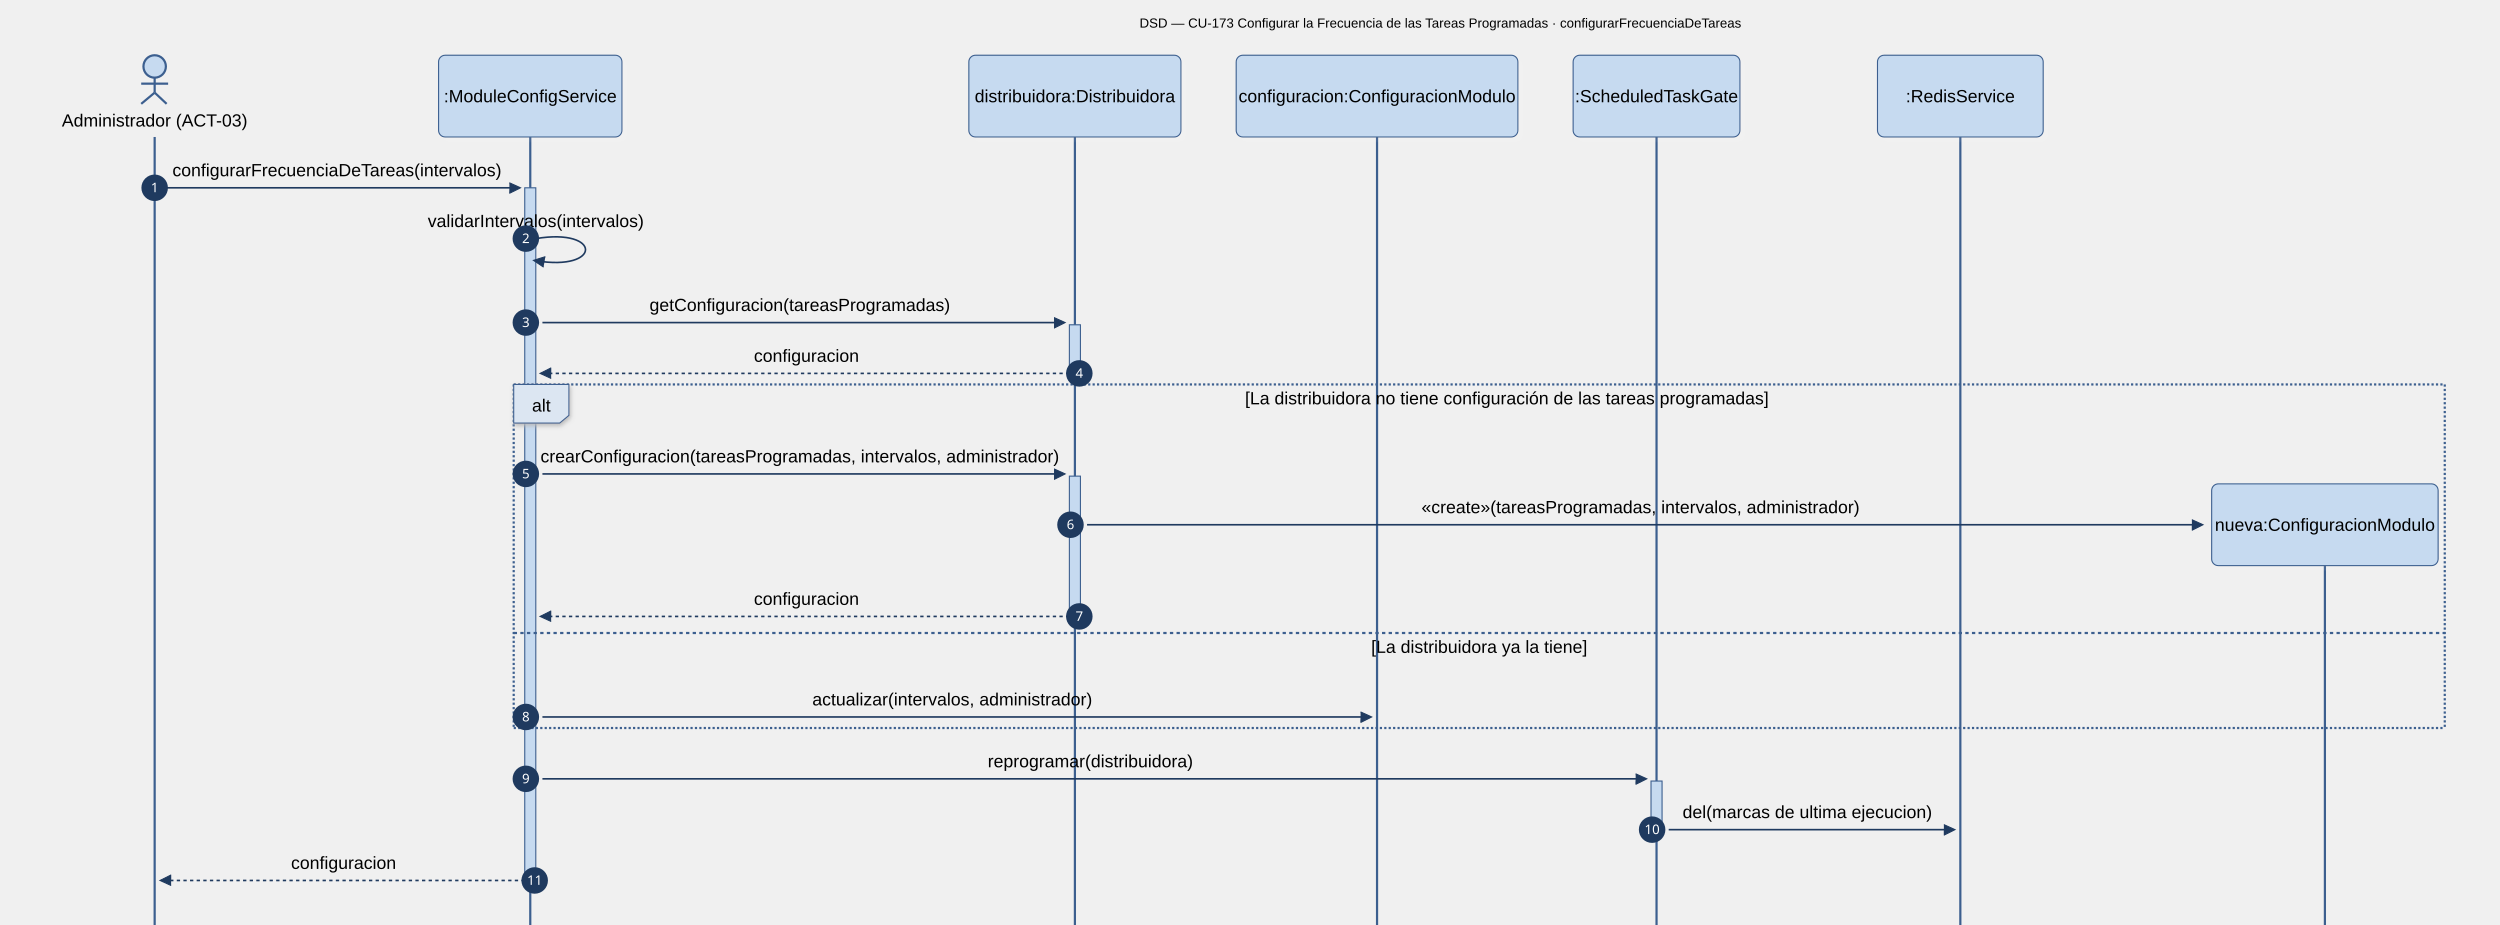
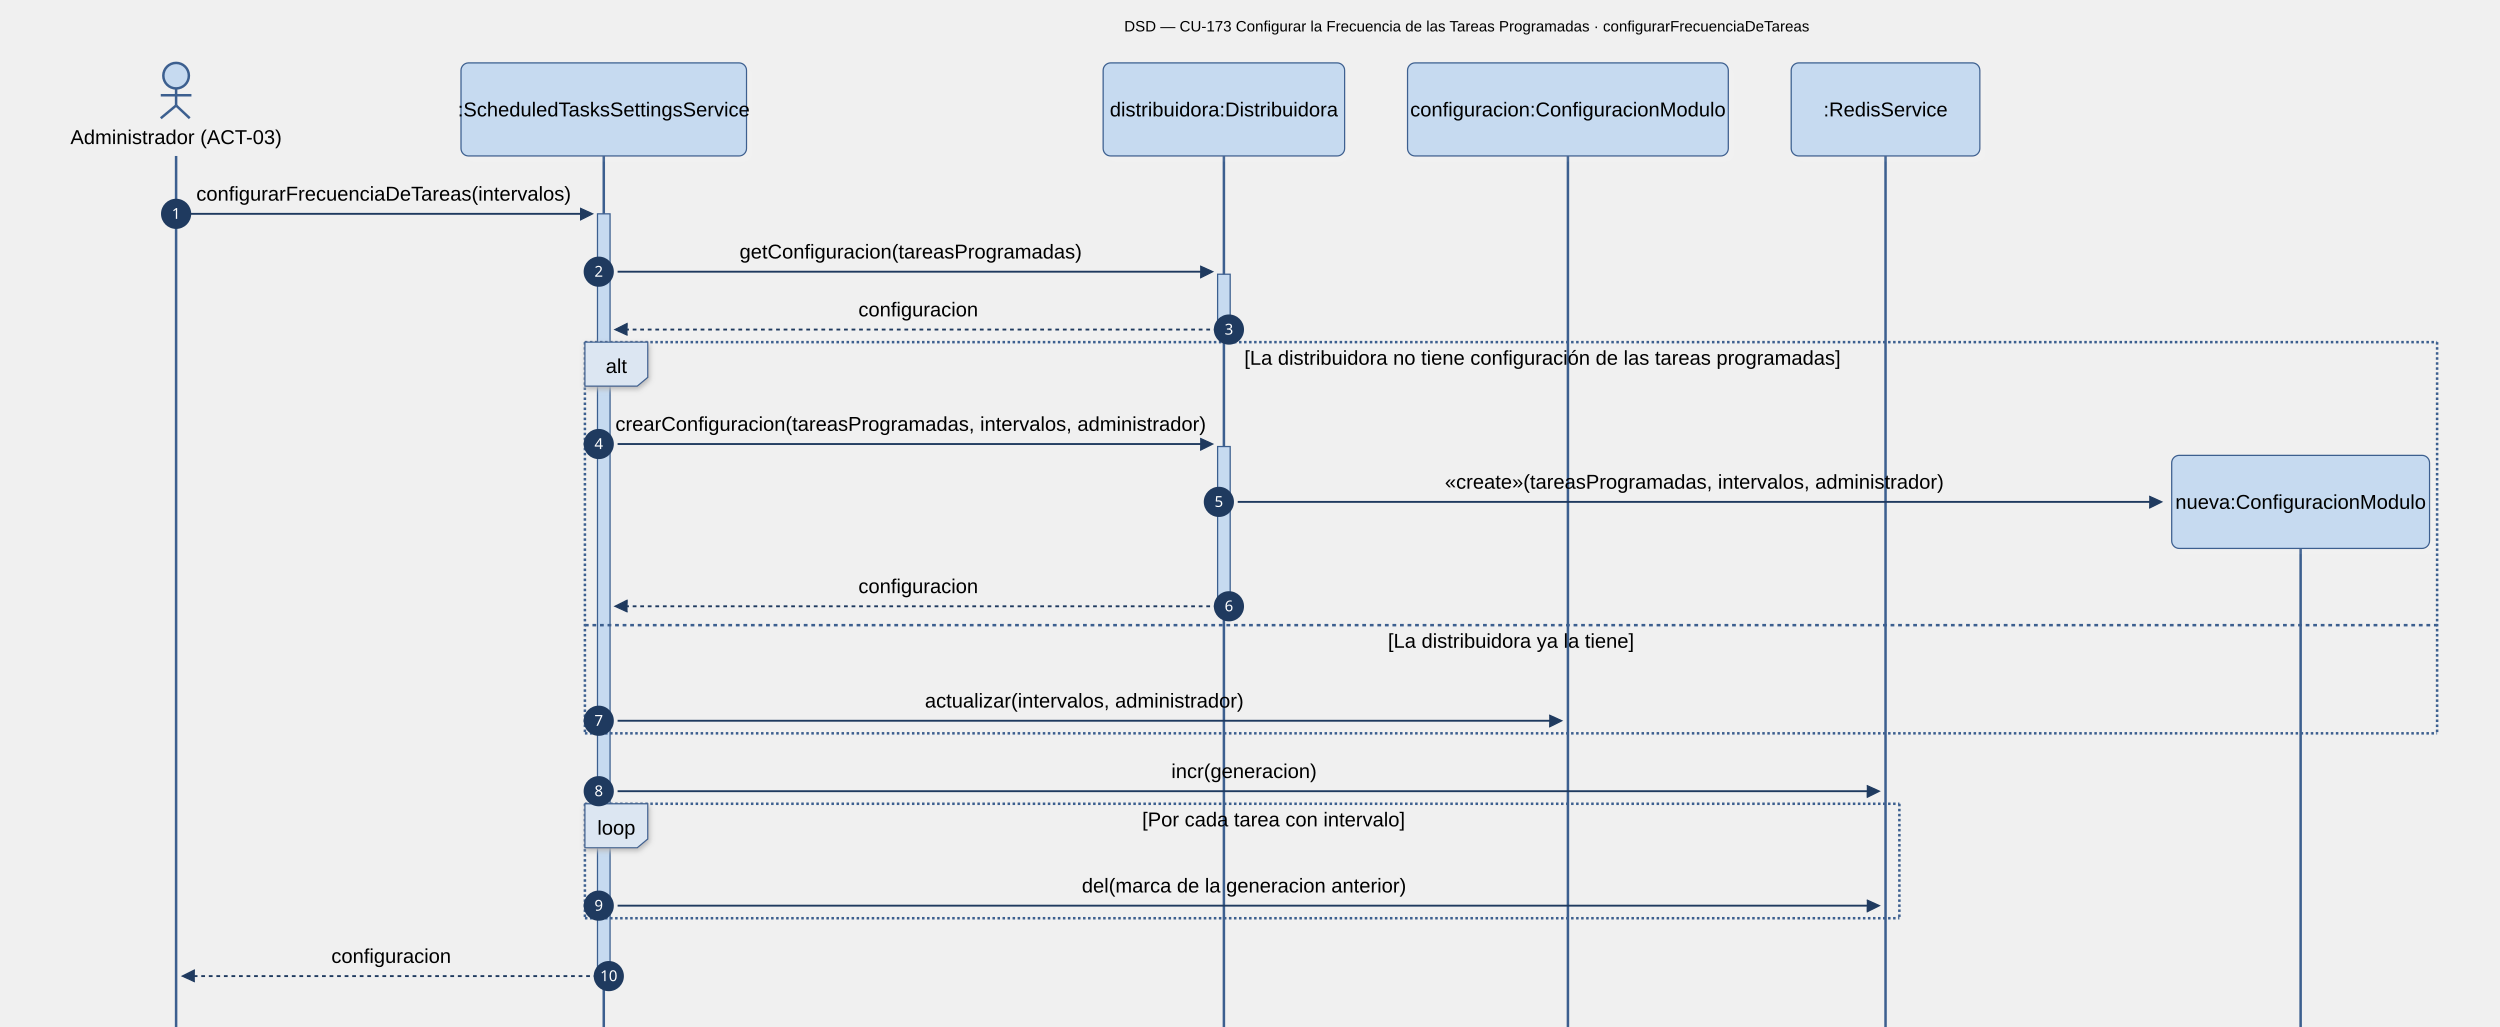
- <svg xmlns="http://www.w3.org/2000/svg" id="my-svg" width="100%" style="max-width: 2263px; background-color: white;" viewBox="-50 -50 2263 837" role="graphics-document document" aria-roledescription="sequence">
+ <svg xmlns="http://www.w3.org/2000/svg" id="my-svg" width="100%" style="max-width: 1987.5px; background-color: white;" viewBox="-50 -50 1987.5 816" role="graphics-document document" aria-roledescription="sequence">
  <g>
-     <line id="actor6" x1="2054.5" y1="462" x2="2054.5" y2="2000" class="actor-line 200" stroke-width="0.5px" stroke="#999" name="NCF" data-et="life-line" data-id="NCF" />
-     <g id="root-6" data-look="neo" data-et="participant" data-type="participant" data-id="NCF">
-       <rect x="1952" y="388" fill="#eaeaea" stroke="#666" width="205" height="74" name="NCF" rx="6" ry="6" class="actor actor-top" data-look="neo" filter="url(#my-svg-drop-shadow)" />
-       <text x="2054.5" y="425" dominant-baseline="central" alignment-baseline="central" class="actor actor-box" style="text-anchor: middle; font-size: 16px; font-weight: 400;">
-         <tspan x="2054.5" dy="0">nueva:ConfiguracionModulo</tspan>
+     <line id="actor5" x1="1779" y1="386" x2="1779" y2="2000" class="actor-line 200" stroke-width="0.5px" stroke="#999" name="NCF" data-et="life-line" data-id="NCF" />
+     <g id="root-5" data-look="neo" data-et="participant" data-type="participant" data-id="NCF">
+       <rect x="1676.5" y="312" fill="#eaeaea" stroke="#666" width="205" height="74" name="NCF" rx="6" ry="6" class="actor actor-top" data-look="neo" filter="url(#my-svg-drop-shadow)" />
+       <text x="1779" y="349" dominant-baseline="central" alignment-baseline="central" class="actor actor-box" style="text-anchor: middle; font-size: 16px; font-weight: 400;">
+         <tspan x="1779" dy="0">nueva:ConfiguracionModulo</tspan>
      </text>
    </g>
  </g>
  <g>
-     <line id="actor5" x1="1724.5" y1="74" x2="1724.5" y2="2000" class="actor-line 200" stroke-width="0.5px" stroke="#999" name="RDS" data-et="life-line" data-id="RDS" />
-     <g id="root-5" data-look="neo" data-et="participant" data-type="participant" data-id="RDS">
-       <rect x="1649.5" y="0" fill="#eaeaea" stroke="#666" width="150" height="74" name="RDS" rx="6" ry="6" class="actor actor-top" data-look="neo" filter="url(#my-svg-drop-shadow)" />
-       <text x="1724.5" y="37" dominant-baseline="central" alignment-baseline="central" class="actor actor-box" style="text-anchor: middle; font-size: 16px; font-weight: 400;">
-         <tspan x="1724.5" dy="0">:RedisService</tspan>
-       </text>
-     </g>
-   </g>
-   <g>
-     <line id="actor4" x1="1449.5" y1="74" x2="1449.5" y2="2000" class="actor-line 200" stroke-width="0.5px" stroke="#999" name="GAT" data-et="life-line" data-id="GAT" />
-     <g id="root-4" data-look="neo" data-et="participant" data-type="participant" data-id="GAT">
-       <rect x="1374" y="0" fill="#eaeaea" stroke="#666" width="151" height="74" name="GAT" rx="6" ry="6" class="actor actor-top" data-look="neo" filter="url(#my-svg-drop-shadow)" />
-       <text x="1449.5" y="37" dominant-baseline="central" alignment-baseline="central" class="actor actor-box" style="text-anchor: middle; font-size: 16px; font-weight: 400;">
-         <tspan x="1449.5" dy="0">:ScheduledTaskGate</tspan>
+     <line id="actor4" x1="1449" y1="74" x2="1449" y2="2000" class="actor-line 200" stroke-width="0.5px" stroke="#999" name="RDS" data-et="life-line" data-id="RDS" />
+     <g id="root-4" data-look="neo" data-et="participant" data-type="participant" data-id="RDS">
+       <rect x="1374" y="0" fill="#eaeaea" stroke="#666" width="150" height="74" name="RDS" rx="6" ry="6" class="actor actor-top" data-look="neo" filter="url(#my-svg-drop-shadow)" />
+       <text x="1449" y="37" dominant-baseline="central" alignment-baseline="central" class="actor actor-box" style="text-anchor: middle; font-size: 16px; font-weight: 400;">
+         <tspan x="1449" dy="0">:RedisService</tspan>
      </text>
    </g>
  </g>
  <g>
    <line id="actor3" x1="1196.5" y1="74" x2="1196.5" y2="2000" class="actor-line 200" stroke-width="0.5px" stroke="#999" name="CFG" data-et="life-line" data-id="CFG" />
    <g id="root-3" data-look="neo" data-et="participant" data-type="participant" data-id="CFG">
      <rect x="1069" y="0" fill="#eaeaea" stroke="#666" width="255" height="74" name="CFG" rx="6" ry="6" class="actor actor-top" data-look="neo" filter="url(#my-svg-drop-shadow)" />
      <text x="1196.5" y="37" dominant-baseline="central" alignment-baseline="central" class="actor actor-box" style="text-anchor: middle; font-size: 16px; font-weight: 400;">
        <tspan x="1196.5" dy="0">configuracion:ConfiguracionModulo</tspan>
      </text>
    </g>
  </g>
  <g>
    <line id="actor2" x1="923" y1="74" x2="923" y2="2000" class="actor-line 200" stroke-width="0.5px" stroke="#999" name="DIS" data-et="life-line" data-id="DIS" />
    <g id="root-2" data-look="neo" data-et="participant" data-type="participant" data-id="DIS">
      <rect x="827" y="0" fill="#eaeaea" stroke="#666" width="192" height="74" name="DIS" rx="6" ry="6" class="actor actor-top" data-look="neo" filter="url(#my-svg-drop-shadow)" />
      <text x="923" y="37" dominant-baseline="central" alignment-baseline="central" class="actor actor-box" style="text-anchor: middle; font-size: 16px; font-weight: 400;">
        <tspan x="923" dy="0">distribuidora:Distribuidora</tspan>
      </text>
    </g>
  </g>
  <g>
    <line id="actor1" x1="430" y1="74" x2="430" y2="2000" class="actor-line 200" stroke-width="0.5px" stroke="#999" name="SRV" data-et="life-line" data-id="SRV" />
    <g id="root-1" data-look="neo" data-et="participant" data-type="participant" data-id="SRV">
-       <rect x="347" y="0" fill="#eaeaea" stroke="#666" width="166" height="74" name="SRV" rx="6" ry="6" class="actor actor-top" data-look="neo" filter="url(#my-svg-drop-shadow)" />
+       <rect x="316.5" y="0" fill="#eaeaea" stroke="#666" width="227" height="74" name="SRV" rx="6" ry="6" class="actor actor-top" data-look="neo" filter="url(#my-svg-drop-shadow)" />
      <text x="430" y="37" dominant-baseline="central" alignment-baseline="central" class="actor actor-box" style="text-anchor: middle; font-size: 16px; font-weight: 400;">
-         <tspan x="430" dy="0">:ModuleConfigService</tspan>
+         <tspan x="430" dy="0">:ScheduledTasksSettingsService</tspan>
      </text>
    </g>
  </g>
  <g>
    <line id="actor0" x1="90" y1="74" x2="90" y2="2000" class="actor-line 200" stroke-width="0.5px" stroke="#999" name="ADM" data-et="life-line" data-id="ADM" />
  </g>
  <style>#my-svg{font-family:Arial,Helvetica,sans-serif;font-size:12px;fill:#000000;}@keyframes edge-animation-frame{from{stroke-dashoffset:0;}}@keyframes dash{to{stroke-dashoffset:0;}}#my-svg .edge-animation-slow{stroke-dasharray:9,5!important;stroke-dashoffset:900;animation:dash 50s linear infinite;stroke-linecap:round;}#my-svg .edge-animation-fast{stroke-dasharray:9,5!important;stroke-dashoffset:900;animation:dash 20s linear infinite;stroke-linecap:round;}#my-svg .error-icon{fill:hsl(31.429, 58.333%, 90.882%);}#my-svg .error-text{fill:rgb(9.688, 22.604, 36.812);stroke:rgb(9.688, 22.604, 36.812);}#my-svg .edge-thickness-normal{stroke-width:1px;}#my-svg .edge-thickness-thick{stroke-width:3.5px;}#my-svg .edge-pattern-solid{stroke-dasharray:0;}#my-svg .edge-thickness-invisible{stroke-width:0;fill:none;}#my-svg .edge-pattern-dashed{stroke-dasharray:3;}#my-svg .edge-pattern-dotted{stroke-dasharray:2;}#my-svg .marker{fill:#1F3A5F;stroke:#1F3A5F;}#my-svg .marker.cross{stroke:#1F3A5F;}#my-svg svg{font-family:Arial,Helvetica,sans-serif;font-size:12px;}#my-svg p{margin:0;}#my-svg .actor{stroke:#3C5F8F;fill:#C6DAF0;stroke-width:1;}#my-svg rect.actor.outer-path[data-look="neo"]{filter:drop-shadow( 1px 2px 2px rgba(185,185,185,1));}#my-svg rect.note[data-look="neo"]{stroke:#3C5F8F;fill:#FFFFFF;filter:drop-shadow( 1px 2px 2px rgba(185,185,185,1));}#my-svg text.actor&gt;tspan{fill:#000000;stroke:none;}#my-svg .actor-line{stroke:#3C5F8F;}#my-svg .innerArc{stroke-width:1.5;stroke-dasharray:none;}#my-svg .messageLine0{stroke-width:1.5;stroke-dasharray:none;stroke:#1F3A5F;}#my-svg .messageLine1{stroke-width:1.5;stroke-dasharray:2,2;stroke:#1F3A5F;}#my-svg [id$="-arrowhead"] path{fill:#1F3A5F;stroke:#1F3A5F;}#my-svg .sequenceNumber{fill:#FFFFFF;}#my-svg [id$="-sequencenumber"]{fill:#1F3A5F;}#my-svg [id$="-crosshead"] path{fill:#1F3A5F;stroke:#1F3A5F;}#my-svg .messageText{fill:#000000;stroke:none;}#my-svg .labelBox{stroke:#3C5F8F;fill:#DCE6F2;filter:drop-shadow( 1px 2px 2px rgba(185,185,185,1));}#my-svg .labelText,#my-svg .labelText&gt;tspan{fill:#000000;stroke:none;}#my-svg .loopText,#my-svg .loopText&gt;tspan{fill:#000000;stroke:none;}#my-svg .sectionTitle,#my-svg .sectionTitle&gt;tspan{fill:#000000;stroke:none;}#my-svg .loopLine{stroke-width:2px;stroke-dasharray:2,2;stroke:#3C5F8F;fill:#3C5F8F;}#my-svg .note{stroke:#3C5F8F;fill:#FFFFFF;}#my-svg .noteText,#my-svg .noteText&gt;tspan{fill:#000000;stroke:none;}#my-svg .activation0{fill:#C6DAF0;stroke:#3C5F8F;}#my-svg .activation1{fill:#C6DAF0;stroke:#3C5F8F;}#my-svg .activation2{fill:#C6DAF0;stroke:#3C5F8F;}#my-svg .actorPopupMenu{position:absolute;}#my-svg .actorPopupMenuPanel{position:absolute;fill:#C6DAF0;box-shadow:0px 8px 16px 0px rgba(0,0,0,0.2);filter:drop-shadow(3px 5px 2px rgb(0 0 0 / 0.4));}#my-svg .actor-man circle,#my-svg line{fill:#C6DAF0;stroke-width:2px;}#my-svg g rect.rect{filter:drop-shadow( 1px 2px 2px rgba(185,185,185,1));stroke:#3C5F8F;}#my-svg .node .neo-node{stroke:#3C5F8F;}#my-svg [data-look="neo"].node rect,#my-svg [data-look="neo"].cluster rect,#my-svg [data-look="neo"].node polygon{stroke:url(#my-svg-gradient);filter:drop-shadow( 1px 2px 2px rgba(185,185,185,1));}#my-svg [data-look="neo"].swimlane.cluster rect{filter:none;}#my-svg [data-look="neo"].node path{stroke:url(#my-svg-gradient);stroke-width:1px;}#my-svg [data-look="neo"].node .outer-path{filter:drop-shadow( 1px 2px 2px rgba(185,185,185,1));}#my-svg [data-look="neo"].node .neo-line path{stroke:#3C5F8F;filter:none;}#my-svg [data-look="neo"].node circle{stroke:url(#my-svg-gradient);filter:drop-shadow( 1px 2px 2px rgba(185,185,185,1));}#my-svg [data-look="neo"].node circle .state-start{fill:#000000;}#my-svg [data-look="neo"].icon-shape .icon{fill:url(#my-svg-gradient);filter:drop-shadow( 1px 2px 2px rgba(185,185,185,1));}#my-svg [data-look="neo"].icon-shape .icon-neo path{stroke:url(#my-svg-gradient);filter:drop-shadow( 1px 2px 2px rgba(185,185,185,1));}#my-svg :root{--mermaid-font-family:"trebuchet ms",verdana,arial,sans-serif;}</style>
  <g />
  <defs>
    <symbol id="my-svg-computer" width="24" height="24">
      <path transform="scale(.5)" d="M2 2v13h20v-13h-20zm18 11h-16v-9h16v9zm-10.228 6l.466-1h3.524l.467 1h-4.457zm14.228 3h-24l2-6h2.104l-1.33 4h18.45l-1.297-4h2.073l2 6zm-5-10h-14v-7h14v7z" />
    </symbol>
  </defs>
  <defs>
    <symbol id="my-svg-database" fill-rule="evenodd" clip-rule="evenodd">
      <path transform="scale(.5)" d="M12.258.001l.256.004.255.005.253.008.251.01.249.012.247.015.246.016.242.019.241.02.239.023.236.024.233.027.231.028.229.031.225.032.223.034.22.036.217.038.214.04.211.041.208.043.205.045.201.046.198.048.194.05.191.051.187.053.183.054.18.056.175.057.172.059.168.06.163.061.16.063.155.064.15.066.074.033.073.033.071.034.07.034.069.035.068.035.067.035.066.035.064.036.064.036.062.036.06.036.06.037.058.037.058.037.055.038.055.038.053.038.052.038.051.039.05.039.048.039.047.039.045.04.044.04.043.04.041.04.04.041.039.041.037.041.036.041.034.041.033.042.032.042.03.042.029.042.027.042.026.043.024.043.023.043.021.043.02.043.018.044.017.043.015.044.013.044.012.044.011.045.009.044.007.045.006.045.004.045.002.045.001.045v17l-.001.045-.002.045-.004.045-.006.045-.007.045-.009.044-.011.045-.012.044-.013.044-.015.044-.017.043-.018.044-.02.043-.021.043-.023.043-.024.043-.026.043-.027.042-.029.042-.03.042-.032.042-.033.042-.034.041-.036.041-.037.041-.039.041-.04.041-.041.04-.043.04-.044.04-.045.04-.047.039-.048.039-.05.039-.051.039-.052.038-.053.038-.055.038-.055.038-.058.037-.058.037-.06.037-.06.036-.062.036-.064.036-.064.036-.066.035-.067.035-.068.035-.069.035-.07.034-.071.034-.073.033-.074.033-.15.066-.155.064-.16.063-.163.061-.168.06-.172.059-.175.057-.18.056-.183.054-.187.053-.191.051-.194.05-.198.048-.201.046-.205.045-.208.043-.211.041-.214.04-.217.038-.22.036-.223.034-.225.032-.229.031-.231.028-.233.027-.236.024-.239.023-.241.02-.242.019-.246.016-.247.015-.249.012-.251.01-.253.008-.255.005-.256.004-.258.001-.258-.001-.256-.004-.255-.005-.253-.008-.251-.01-.249-.012-.247-.015-.245-.016-.243-.019-.241-.02-.238-.023-.236-.024-.234-.027-.231-.028-.228-.031-.226-.032-.223-.034-.22-.036-.217-.038-.214-.04-.211-.041-.208-.043-.204-.045-.201-.046-.198-.048-.195-.05-.19-.051-.187-.053-.184-.054-.179-.056-.176-.057-.172-.059-.167-.06-.164-.061-.159-.063-.155-.064-.151-.066-.074-.033-.072-.033-.072-.034-.07-.034-.069-.035-.068-.035-.067-.035-.066-.035-.064-.036-.063-.036-.062-.036-.061-.036-.06-.037-.058-.037-.057-.037-.056-.038-.055-.038-.053-.038-.052-.038-.051-.039-.049-.039-.049-.039-.046-.039-.046-.04-.044-.04-.043-.04-.041-.04-.04-.041-.039-.041-.037-.041-.036-.041-.034-.041-.033-.042-.032-.042-.03-.042-.029-.042-.027-.042-.026-.043-.024-.043-.023-.043-.021-.043-.02-.043-.018-.044-.017-.043-.015-.044-.013-.044-.012-.044-.011-.045-.009-.044-.007-.045-.006-.045-.004-.045-.002-.045-.001-.045v-17l.001-.045.002-.045.004-.045.006-.045.007-.045.009-.044.011-.045.012-.044.013-.044.015-.044.017-.043.018-.044.02-.043.021-.043.023-.043.024-.043.026-.043.027-.042.029-.042.03-.042.032-.042.033-.042.034-.041.036-.041.037-.041.039-.041.04-.041.041-.04.043-.04.044-.04.046-.04.046-.039.049-.039.049-.039.051-.039.052-.038.053-.038.055-.038.056-.038.057-.037.058-.037.06-.037.061-.036.062-.036.063-.036.064-.036.066-.035.067-.035.068-.035.069-.035.07-.034.072-.034.072-.033.074-.033.151-.066.155-.064.159-.063.164-.061.167-.06.172-.059.176-.057.179-.056.184-.054.187-.053.19-.051.195-.05.198-.048.201-.046.204-.045.208-.043.211-.041.214-.04.217-.038.22-.036.223-.034.226-.032.228-.031.231-.028.234-.027.236-.024.238-.023.241-.02.243-.019.245-.016.247-.015.249-.012.251-.01.253-.008.255-.005.256-.004.258-.001.258.001zm-9.258 20.499v.01l.001.021.003.021.004.022.005.021.006.022.007.022.009.023.01.022.011.023.012.023.013.023.015.023.016.024.017.023.018.024.019.024.021.024.022.025.023.024.024.025.052.049.056.05.061.051.066.051.07.051.075.051.079.052.084.052.088.052.092.052.097.052.102.051.105.052.11.052.114.051.119.051.123.051.127.05.131.05.135.05.139.048.144.049.147.047.152.047.155.047.16.045.163.045.167.043.171.043.176.041.178.041.183.039.187.039.19.037.194.035.197.035.202.033.204.031.209.03.212.029.216.027.219.025.222.024.226.021.23.02.233.018.236.016.24.015.243.012.246.01.249.008.253.005.256.004.259.001.26-.001.257-.004.254-.005.25-.008.247-.011.244-.012.241-.014.237-.016.233-.018.231-.021.226-.021.224-.024.22-.026.216-.027.212-.028.21-.031.205-.031.202-.034.198-.034.194-.036.191-.037.187-.039.183-.04.179-.04.175-.042.172-.043.168-.044.163-.045.16-.046.155-.046.152-.047.148-.048.143-.049.139-.049.136-.05.131-.05.126-.05.123-.051.118-.052.114-.051.11-.052.106-.052.101-.052.096-.052.092-.052.088-.053.083-.051.079-.052.074-.052.07-.051.065-.051.06-.051.056-.05.051-.05.023-.024.023-.025.021-.024.02-.024.019-.024.018-.024.017-.024.015-.023.014-.024.013-.023.012-.023.01-.023.01-.022.008-.022.006-.022.006-.022.004-.022.004-.021.001-.021.001-.021v-4.127l-.077.055-.08.053-.083.054-.085.053-.087.052-.09.052-.093.051-.095.05-.097.05-.1.049-.102.049-.105.048-.106.047-.109.047-.111.046-.114.045-.115.045-.118.044-.12.043-.122.042-.124.042-.126.041-.128.04-.13.04-.132.038-.134.038-.135.037-.138.037-.139.035-.142.035-.143.034-.144.033-.147.032-.148.031-.15.03-.151.03-.153.029-.154.027-.156.027-.158.026-.159.025-.161.024-.162.023-.163.022-.165.021-.166.02-.167.019-.169.018-.169.017-.171.016-.173.015-.173.014-.175.013-.175.012-.177.011-.178.01-.179.008-.179.008-.181.006-.182.005-.182.004-.184.003-.184.002h-.37l-.184-.002-.184-.003-.182-.004-.182-.005-.181-.006-.179-.008-.179-.008-.178-.01-.176-.011-.176-.012-.175-.013-.173-.014-.172-.015-.171-.016-.17-.017-.169-.018-.167-.019-.166-.02-.165-.021-.163-.022-.162-.023-.161-.024-.159-.025-.157-.026-.156-.027-.155-.027-.153-.029-.151-.03-.15-.03-.148-.031-.146-.032-.145-.033-.143-.034-.141-.035-.14-.035-.137-.037-.136-.037-.134-.038-.132-.038-.13-.04-.128-.04-.126-.041-.124-.042-.122-.042-.12-.044-.117-.043-.116-.045-.113-.045-.112-.046-.109-.047-.106-.047-.105-.048-.102-.049-.1-.049-.097-.05-.095-.05-.093-.052-.09-.051-.087-.052-.085-.053-.083-.054-.08-.054-.077-.054v4.127zm0-5.654v.011l.001.021.003.021.004.021.005.022.006.022.007.022.009.022.01.022.011.023.012.023.013.023.015.024.016.023.017.024.018.024.019.024.021.024.022.024.023.025.024.024.052.05.056.05.061.05.066.051.07.051.075.052.079.051.084.052.088.052.092.052.097.052.102.052.105.052.11.051.114.051.119.052.123.05.127.051.131.05.135.049.139.049.144.048.147.048.152.047.155.046.16.045.163.045.167.044.171.042.176.042.178.04.183.04.187.038.19.037.194.036.197.034.202.033.204.032.209.03.212.028.216.027.219.025.222.024.226.022.23.02.233.018.236.016.24.014.243.012.246.01.249.008.253.006.256.003.259.001.26-.001.257-.003.254-.006.25-.008.247-.01.244-.012.241-.015.237-.016.233-.018.231-.02.226-.022.224-.024.22-.025.216-.027.212-.029.21-.03.205-.032.202-.033.198-.035.194-.036.191-.037.187-.039.183-.039.179-.041.175-.042.172-.043.168-.044.163-.045.16-.045.155-.047.152-.047.148-.048.143-.048.139-.05.136-.049.131-.05.126-.051.123-.051.118-.051.114-.052.11-.052.106-.052.101-.052.096-.052.092-.052.088-.052.083-.052.079-.052.074-.051.07-.052.065-.051.06-.05.056-.051.051-.049.023-.025.023-.024.021-.025.02-.024.019-.024.018-.024.017-.024.015-.023.014-.023.013-.024.012-.022.01-.023.01-.023.008-.022.006-.022.006-.022.004-.021.004-.022.001-.021.001-.021v-4.139l-.077.054-.08.054-.083.054-.085.052-.087.053-.09.051-.093.051-.095.051-.097.05-.1.049-.102.049-.105.048-.106.047-.109.047-.111.046-.114.045-.115.044-.118.044-.12.044-.122.042-.124.042-.126.041-.128.04-.13.039-.132.039-.134.038-.135.037-.138.036-.139.036-.142.035-.143.033-.144.033-.147.033-.148.031-.15.03-.151.03-.153.028-.154.028-.156.027-.158.026-.159.025-.161.024-.162.023-.163.022-.165.021-.166.02-.167.019-.169.018-.169.017-.171.016-.173.015-.173.014-.175.013-.175.012-.177.011-.178.009-.179.009-.179.007-.181.007-.182.005-.182.004-.184.003-.184.002h-.37l-.184-.002-.184-.003-.182-.004-.182-.005-.181-.007-.179-.007-.179-.009-.178-.009-.176-.011-.176-.012-.175-.013-.173-.014-.172-.015-.171-.016-.17-.017-.169-.018-.167-.019-.166-.02-.165-.021-.163-.022-.162-.023-.161-.024-.159-.025-.157-.026-.156-.027-.155-.028-.153-.028-.151-.03-.15-.03-.148-.031-.146-.033-.145-.033-.143-.033-.141-.035-.14-.036-.137-.036-.136-.037-.134-.038-.132-.039-.13-.039-.128-.04-.126-.041-.124-.042-.122-.043-.12-.043-.117-.044-.116-.044-.113-.046-.112-.046-.109-.046-.106-.047-.105-.048-.102-.049-.1-.049-.097-.05-.095-.051-.093-.051-.09-.051-.087-.053-.085-.052-.083-.054-.08-.054-.077-.054v4.139zm0-5.666v.011l.001.02.003.022.004.021.005.022.006.021.007.022.009.023.01.022.011.023.012.023.013.023.015.023.016.024.017.024.018.023.019.024.021.025.022.024.023.024.024.025.052.05.056.05.061.05.066.051.07.051.075.052.079.051.084.052.088.052.092.052.097.052.102.052.105.051.11.052.114.051.119.051.123.051.127.05.131.05.135.05.139.049.144.048.147.048.152.047.155.046.16.045.163.045.167.043.171.043.176.042.178.04.183.04.187.038.19.037.194.036.197.034.202.033.204.032.209.03.212.028.216.027.219.025.222.024.226.021.23.02.233.018.236.017.24.014.243.012.246.01.249.008.253.006.256.003.259.001.26-.001.257-.003.254-.006.25-.008.247-.01.244-.013.241-.014.237-.016.233-.018.231-.02.226-.022.224-.024.22-.025.216-.027.212-.029.21-.03.205-.032.202-.033.198-.035.194-.036.191-.037.187-.039.183-.039.179-.041.175-.042.172-.043.168-.044.163-.045.16-.045.155-.047.152-.047.148-.048.143-.049.139-.049.136-.049.131-.051.126-.05.123-.051.118-.052.114-.051.11-.052.106-.052.101-.052.096-.052.092-.052.088-.052.083-.052.079-.052.074-.052.07-.051.065-.051.06-.051.056-.05.051-.049.023-.025.023-.025.021-.024.02-.024.019-.024.018-.024.017-.024.015-.023.014-.024.013-.023.012-.023.01-.022.01-.023.008-.022.006-.022.006-.022.004-.022.004-.021.001-.021.001-.021v-4.153l-.077.054-.08.054-.083.053-.085.053-.087.053-.09.051-.093.051-.095.051-.097.05-.1.049-.102.048-.105.048-.106.048-.109.046-.111.046-.114.046-.115.044-.118.044-.12.043-.122.043-.124.042-.126.041-.128.04-.13.039-.132.039-.134.038-.135.037-.138.036-.139.036-.142.034-.143.034-.144.033-.147.032-.148.032-.15.03-.151.03-.153.028-.154.028-.156.027-.158.026-.159.024-.161.024-.162.023-.163.023-.165.021-.166.02-.167.019-.169.018-.169.017-.171.016-.173.015-.173.014-.175.013-.175.012-.177.01-.178.01-.179.009-.179.007-.181.006-.182.006-.182.004-.184.003-.184.001-.185.001-.185-.001-.184-.001-.184-.003-.182-.004-.182-.006-.181-.006-.179-.007-.179-.009-.178-.01-.176-.01-.176-.012-.175-.013-.173-.014-.172-.015-.171-.016-.17-.017-.169-.018-.167-.019-.166-.02-.165-.021-.163-.023-.162-.023-.161-.024-.159-.024-.157-.026-.156-.027-.155-.028-.153-.028-.151-.03-.15-.03-.148-.032-.146-.032-.145-.033-.143-.034-.141-.034-.14-.036-.137-.036-.136-.037-.134-.038-.132-.039-.13-.039-.128-.041-.126-.041-.124-.041-.122-.043-.12-.043-.117-.044-.116-.044-.113-.046-.112-.046-.109-.046-.106-.048-.105-.048-.102-.048-.1-.05-.097-.049-.095-.051-.093-.051-.09-.052-.087-.052-.085-.053-.083-.053-.08-.054-.077-.054v4.153zm8.74-8.179l-.257.004-.254.005-.25.008-.247.011-.244.012-.241.014-.237.016-.233.018-.231.021-.226.022-.224.023-.22.026-.216.027-.212.028-.21.031-.205.032-.202.033-.198.034-.194.036-.191.038-.187.038-.183.04-.179.041-.175.042-.172.043-.168.043-.163.045-.16.046-.155.046-.152.048-.148.048-.143.048-.139.049-.136.05-.131.05-.126.051-.123.051-.118.051-.114.052-.11.052-.106.052-.101.052-.096.052-.092.052-.088.052-.083.052-.079.052-.074.051-.07.052-.065.051-.06.05-.056.05-.051.05-.023.025-.023.024-.021.024-.02.025-.019.024-.018.024-.017.023-.015.024-.014.023-.013.023-.012.023-.01.023-.01.022-.008.022-.006.023-.006.021-.004.022-.004.021-.001.021-.001.021.001.021.001.021.004.021.004.022.006.021.006.023.008.022.01.022.01.023.012.023.013.023.014.023.015.024.017.023.018.024.019.024.02.025.021.024.023.024.023.025.051.05.056.05.06.05.065.051.07.052.074.051.079.052.083.052.088.052.092.052.096.052.101.052.106.052.11.052.114.052.118.051.123.051.126.051.131.05.136.05.139.049.143.048.148.048.152.048.155.046.16.046.163.045.168.043.172.043.175.042.179.041.183.04.187.038.191.038.194.036.198.034.202.033.205.032.21.031.212.028.216.027.22.026.224.023.226.022.231.021.233.018.237.016.241.014.244.012.247.011.25.008.254.005.257.004.26.001.26-.001.257-.004.254-.005.25-.008.247-.011.244-.012.241-.014.237-.016.233-.018.231-.021.226-.022.224-.023.22-.026.216-.027.212-.028.21-.031.205-.032.202-.033.198-.034.194-.036.191-.038.187-.038.183-.04.179-.041.175-.042.172-.043.168-.043.163-.045.16-.046.155-.046.152-.048.148-.048.143-.048.139-.049.136-.05.131-.05.126-.051.123-.051.118-.051.114-.052.11-.052.106-.052.101-.052.096-.052.092-.052.088-.052.083-.052.079-.052.074-.051.07-.052.065-.051.06-.05.056-.05.051-.05.023-.025.023-.024.021-.024.02-.025.019-.024.018-.024.017-.023.015-.024.014-.023.013-.023.012-.023.01-.023.01-.022.008-.022.006-.023.006-.021.004-.022.004-.021.001-.021.001-.021-.001-.021-.001-.021-.004-.021-.004-.022-.006-.021-.006-.023-.008-.022-.01-.022-.01-.023-.012-.023-.013-.023-.014-.023-.015-.024-.017-.023-.018-.024-.019-.024-.02-.025-.021-.024-.023-.024-.023-.025-.051-.05-.056-.05-.06-.05-.065-.051-.07-.052-.074-.051-.079-.052-.083-.052-.088-.052-.092-.052-.096-.052-.101-.052-.106-.052-.11-.052-.114-.052-.118-.051-.123-.051-.126-.051-.131-.05-.136-.05-.139-.049-.143-.048-.148-.048-.152-.048-.155-.046-.16-.046-.163-.045-.168-.043-.172-.043-.175-.042-.179-.041-.183-.04-.187-.038-.191-.038-.194-.036-.198-.034-.202-.033-.205-.032-.21-.031-.212-.028-.216-.027-.22-.026-.224-.023-.226-.022-.231-.021-.233-.018-.237-.016-.241-.014-.244-.012-.247-.011-.25-.008-.254-.005-.257-.004-.26-.001-.26.001z" />
    </symbol>
  </defs>
  <defs>
    <symbol id="my-svg-clock" width="24" height="24">
      <path transform="scale(.5)" d="M12 2c5.514 0 10 4.486 10 10s-4.486 10-10 10-10-4.486-10-10 4.486-10 10-10zm0-2c-6.627 0-12 5.373-12 12s5.373 12 12 12 12-5.373 12-12-5.373-12-12-12zm5.848 12.459c.202.038.202.333.001.372-1.907.361-6.045 1.111-6.547 1.111-.719 0-1.301-.582-1.301-1.301 0-.512.77-5.447 1.125-7.445.034-.192.312-.181.343.014l.985 6.238 5.394 1.011z" />
    </symbol>
  </defs>
  <defs>
    <marker id="my-svg-arrowhead" refX="7.9" refY="5" markerUnits="userSpaceOnUse" markerWidth="12" markerHeight="12" orient="auto-start-reverse">
      <path d="M -1 0 L 10 5 L 0 10 z" />
    </marker>
  </defs>
  <defs>
    <marker id="my-svg-crosshead" markerWidth="15" markerHeight="8" orient="auto" refX="4" refY="4.5">
      <path fill="none" stroke="#000000" stroke-width="1pt" d="M 1,2 L 6,7 M 6,2 L 1,7" style="stroke-dasharray: 0, 0;" />
    </marker>
  </defs>
  <defs>
    <marker id="my-svg-filled-head" refX="15.5" refY="7" markerWidth="20" markerHeight="28" orient="auto">
      <path d="M 18,7 L9,13 L14,7 L9,1 Z" />
    </marker>
  </defs>
  <defs>
    <marker id="my-svg-sequencenumber" refX="15" refY="15" markerWidth="60" markerHeight="40" orient="auto">
      <circle cx="15" cy="15" r="6" />
    </marker>
  </defs>
  <defs>
    <marker id="my-svg-solidTopArrowHead" refX="7.9" refY="7.25" markerUnits="userSpaceOnUse" markerWidth="12" markerHeight="12" orient="auto-start-reverse">
      <path d="M 0 0 L 10 8 L 0 8 z" />
    </marker>
  </defs>
  <defs>
    <marker id="my-svg-solidBottomArrowHead" refX="7.9" refY="0.75" markerUnits="userSpaceOnUse" markerWidth="12" markerHeight="12" orient="auto-start-reverse">
      <path d="M 0 0 L 10 0 L 0 8 z" />
    </marker>
  </defs>
  <defs>
    <marker id="my-svg-stickTopArrowHead" refX="7.5" refY="7" markerUnits="userSpaceOnUse" markerWidth="12" markerHeight="12" orient="auto-start-reverse">
      <path d="M 0 0 L 7 7" stroke="black" stroke-width="1.5" fill="none" />
    </marker>
  </defs>
  <defs>
    <marker id="my-svg-stickBottomArrowHead" refX="7.5" refY="0" markerUnits="userSpaceOnUse" markerWidth="12" markerHeight="12" orient="auto-start-reverse">
      <path d="M 0 7 L 7 0" stroke="black" stroke-width="1.5" fill="none" />
    </marker>
  </defs>
  <defs>
    <filter id="my-svg-drop-shadow" height="130%" width="130%">
      <feDropShadow dx="4" dy="4" stdDeviation="0" flood-opacity="0.06" flood-color="#FFFFFF" />
    </filter>
  </defs>
  <g>
-     <rect x="425" y="120" fill="#EDF2AE" stroke="#666" width="10" height="627" class="activation0" data-look="neo" />
+     <rect x="425" y="120" fill="#EDF2AE" stroke="#666" width="10" height="606" class="activation0" data-look="neo" />
  </g>
  <g>
-     <rect x="918" y="244" fill="#EDF2AE" stroke="#666" width="10" height="44" class="activation0" data-look="neo" />
+     <rect x="918" y="168" fill="#EDF2AE" stroke="#666" width="10" height="44" class="activation0" data-look="neo" />
  </g>
  <g>
-     <rect x="918" y="381" fill="#EDF2AE" stroke="#666" width="10" height="127" class="activation0" data-look="neo" />
+     <rect x="918" y="305" fill="#EDF2AE" stroke="#666" width="10" height="127" class="activation0" data-look="neo" />
  </g>
-   <g data-et="control-structure" data-id="i16">
-     <line x1="415" y1="298" x2="2163" y2="298" class="loopLine" />
-     <line x1="2163" y1="298" x2="2163" y2="609" class="loopLine" />
-     <line x1="415" y1="609" x2="2163" y2="609" class="loopLine" />
-     <line x1="415" y1="298" x2="415" y2="609" class="loopLine" />
-     <line x1="415" y1="523" x2="2163" y2="523" class="loopLine" style="stroke-dasharray: 3, 3;" />
-     <polygon points="415,298 465,298 465,326 456.6,333 415,333" class="labelBox" />
-     <text x="440" y="318" text-anchor="middle" dominant-baseline="middle" alignment-baseline="middle" class="labelText" style="font-size: 16px; font-weight: 400;">alt</text>
-     <text x="1314" y="316" text-anchor="middle" class="loopText" style="font-size: 16px; font-weight: 400;">
-       <tspan x="1314">[La distribuidora no tiene configuración de las tareas programadas]</tspan>
+   <g data-et="control-structure" data-id="i15">
+     <line x1="415" y1="222" x2="1887.5" y2="222" class="loopLine" />
+     <line x1="1887.5" y1="222" x2="1887.5" y2="533" class="loopLine" />
+     <line x1="415" y1="533" x2="1887.5" y2="533" class="loopLine" />
+     <line x1="415" y1="222" x2="415" y2="533" class="loopLine" />
+     <line x1="415" y1="447" x2="1887.5" y2="447" class="loopLine" style="stroke-dasharray: 3, 3;" />
+     <polygon points="415,222 465,222 465,250 456.6,257 415,257" class="labelBox" />
+     <text x="440" y="242" text-anchor="middle" dominant-baseline="middle" alignment-baseline="middle" class="labelText" style="font-size: 16px; font-weight: 400;">alt</text>
+     <text x="1176.25" y="240" text-anchor="middle" class="loopText" style="font-size: 16px; font-weight: 400;">
+       <tspan x="1176.25">[La distribuidora no tiene configuración de las tareas programadas]</tspan>
    </text>
-     <text x="1289" y="541" text-anchor="middle" class="sectionTitle" style="font-size: 16px; font-weight: 400;">[La distribuidora ya la tiene]</text>
+     <text x="1151.25" y="465" text-anchor="middle" class="sectionTitle" style="font-size: 16px; font-weight: 400;">[La distribuidora ya la tiene]</text>
  </g>
-   <g>
-     <rect x="1444.5" y="657" fill="#EDF2AE" stroke="#666" width="10" height="44" class="activation0" data-look="neo" />
+   <g data-et="control-structure" data-id="i19">
+     <line x1="415" y1="589" x2="1460" y2="589" class="loopLine" />
+     <line x1="1460" y1="589" x2="1460" y2="680" class="loopLine" />
+     <line x1="415" y1="680" x2="1460" y2="680" class="loopLine" />
+     <line x1="415" y1="589" x2="415" y2="680" class="loopLine" />
+     <polygon points="415,589 465,589 465,617 456.6,624 415,624" class="labelBox" />
+     <text x="440" y="609" text-anchor="middle" dominant-baseline="middle" alignment-baseline="middle" class="labelText" style="font-size: 16px; font-weight: 400;">loop</text>
+     <text x="962.5" y="607" text-anchor="middle" class="loopText" style="font-size: 16px; font-weight: 400;">
+       <tspan x="962.5">[Por cada tarea con intervalo]</tspan>
+     </text>
  </g>
  <g class="actor-man actor-top" name="ADM" data-et="participant" data-type="actor" data-id="ADM" style="stroke: rgb(60, 95, 143);">
    <line id="actor-man-torso0" x1="90" y1="20.308" x2="90" y2="33.846" />
    <line id="actor-man-arms0" x1="77.815" y1="25.723" x2="102.185" y2="25.723" />
    <line x1="77.815" y1="44" x2="90" y2="33.846" />
    <line x1="90" y1="33.846" x2="100.831" y2="44" />
    <circle cx="90" cy="10.154" r="10.154" width="180" height="74" />
    <text x="90" y="59" dominant-baseline="central" alignment-baseline="central" class="actor actor-man" style="text-anchor: middle; font-size: 16px; font-weight: 400;">
      <tspan x="90" dy="0">Administrador (ACT-03)</tspan>
    </text>
  </g>
  <text x="255" y="89" text-anchor="middle" dominant-baseline="middle" alignment-baseline="middle" class="messageText" dy="1em" style="font-size: 16px; font-weight: 400;">configurarFrecuenciaDeTareas(intervalos)</text>
  <line x1="97" y1="120" x2="419" y2="120" class="messageLine0" data-et="message" data-id="i1" data-from="ADM" data-to="SRV" stroke-width="2" stroke="none" marker-end="url(#my-svg-arrowhead)" style="fill: none;" />
  <line x1="90" y1="120" x2="90" y2="120" stroke-width="0" marker-start="url(#my-svg-sequencenumber)" />
  <text x="90" y="124" font-family="sans-serif" font-size="12px" text-anchor="middle" class="sequenceNumber">1</text>
-   <text x="435" y="135" text-anchor="middle" dominant-baseline="middle" alignment-baseline="middle" class="messageText" dy="1em" style="font-size: 16px; font-weight: 400;">validarIntervalos(intervalos)</text>
-   <path d="M 435,166 C 495,156 495,196 435,186" class="messageLine0" data-et="message" data-id="i3" data-from="SRV" data-to="SRV" stroke-width="2" stroke="none" marker-end="url(#my-svg-arrowhead)" x1="441" style="fill: none;" />
+   <text x="674" y="135" text-anchor="middle" dominant-baseline="middle" alignment-baseline="middle" class="messageText" dy="1em" style="font-size: 16px; font-weight: 400;">getConfiguracion(tareasProgramadas)</text>
+   <line x1="441" y1="166" x2="912" y2="166" class="messageLine0" data-et="message" data-id="i3" data-from="SRV" data-to="DIS" stroke-width="2" stroke="none" marker-end="url(#my-svg-arrowhead)" style="fill: none;" />
  <line x1="426" y1="166" x2="426" y2="166" stroke-width="0" marker-start="url(#my-svg-sequencenumber)" />
  <text x="426" y="170" font-family="sans-serif" font-size="12px" text-anchor="middle" class="sequenceNumber">2</text>
-   <text x="674" y="211" text-anchor="middle" dominant-baseline="middle" alignment-baseline="middle" class="messageText" dy="1em" style="font-size: 16px; font-weight: 400;">getConfiguracion(tareasProgramadas)</text>
-   <line x1="441" y1="242" x2="912" y2="242" class="messageLine0" data-et="message" data-id="i4" data-from="SRV" data-to="DIS" stroke-width="2" stroke="none" marker-end="url(#my-svg-arrowhead)" style="fill: none;" />
-   <line x1="426" y1="242" x2="426" y2="242" stroke-width="0" marker-start="url(#my-svg-sequencenumber)" />
-   <text x="426" y="246" font-family="sans-serif" font-size="12px" text-anchor="middle" class="sequenceNumber">3</text>
-   <text x="680" y="257" text-anchor="middle" dominant-baseline="middle" alignment-baseline="middle" class="messageText" dy="1em" style="font-size: 16px; font-weight: 400;">configuracion</text>
-   <line x1="924" y1="288" x2="441" y2="288" class="messageLine1" data-et="message" data-id="i6" data-from="DIS" data-to="SRV" stroke-width="2" stroke="none" marker-end="url(#my-svg-arrowhead)" style="stroke-dasharray: 3, 3; fill: none;" />
-   <line x1="927" y1="288" x2="927" y2="288" stroke-width="0" marker-start="url(#my-svg-sequencenumber)" />
-   <text x="927" y="292" font-family="sans-serif" font-size="12px" text-anchor="middle" class="sequenceNumber">4</text>
-   <text x="674" y="348" text-anchor="middle" dominant-baseline="middle" alignment-baseline="middle" class="messageText" dy="1em" style="font-size: 16px; font-weight: 400;">crearConfiguracion(tareasProgramadas, intervalos, administrador)</text>
-   <line x1="441" y1="379" x2="912" y2="379" class="messageLine0" data-et="message" data-id="i9" data-from="SRV" data-to="DIS" stroke-width="2" stroke="none" marker-end="url(#my-svg-arrowhead)" style="fill: none;" />
-   <line x1="426" y1="379" x2="426" y2="379" stroke-width="0" marker-start="url(#my-svg-sequencenumber)" />
-   <text x="426" y="383" font-family="sans-serif" font-size="12px" text-anchor="middle" class="sequenceNumber">5</text>
-   <text x="1435" y="394" text-anchor="middle" dominant-baseline="middle" alignment-baseline="middle" class="messageText" dy="1em" style="font-size: 16px; font-weight: 400;">«create»(tareasProgramadas, intervalos, administrador)</text>
-   <line x1="934" y1="425" x2="1942" y2="425" class="messageLine0" data-et="message" data-id="i11" data-from="DIS" data-to="NCF" stroke-width="2" stroke="none" marker-end="url(#my-svg-arrowhead)" style="fill: none;" />
-   <line x1="919" y1="425" x2="919" y2="425" stroke-width="0" marker-start="url(#my-svg-sequencenumber)" />
-   <text x="919" y="429" font-family="sans-serif" font-size="12px" text-anchor="middle" class="sequenceNumber">6</text>
-   <text x="680" y="477" text-anchor="middle" dominant-baseline="middle" alignment-baseline="middle" class="messageText" dy="1em" style="font-size: 16px; font-weight: 400;">configuracion</text>
-   <line x1="924" y1="508" x2="441" y2="508" class="messageLine1" data-et="message" data-id="i12" data-from="DIS" data-to="SRV" stroke-width="2" stroke="none" marker-end="url(#my-svg-arrowhead)" style="stroke-dasharray: 3, 3; fill: none;" />
-   <line x1="927" y1="508" x2="927" y2="508" stroke-width="0" marker-start="url(#my-svg-sequencenumber)" />
-   <text x="927" y="512" font-family="sans-serif" font-size="12px" text-anchor="middle" class="sequenceNumber">7</text>
-   <text x="812" y="568" text-anchor="middle" dominant-baseline="middle" alignment-baseline="middle" class="messageText" dy="1em" style="font-size: 16px; font-weight: 400;">actualizar(intervalos, administrador)</text>
-   <line x1="441" y1="599" x2="1189.5" y2="599" class="messageLine0" data-et="message" data-id="i15" data-from="SRV" data-to="CFG" stroke-width="2" stroke="none" marker-end="url(#my-svg-arrowhead)" style="fill: none;" />
-   <line x1="426" y1="599" x2="426" y2="599" stroke-width="0" marker-start="url(#my-svg-sequencenumber)" />
-   <text x="426" y="603" font-family="sans-serif" font-size="12px" text-anchor="middle" class="sequenceNumber">8</text>
-   <text x="937" y="624" text-anchor="middle" dominant-baseline="middle" alignment-baseline="middle" class="messageText" dy="1em" style="font-size: 16px; font-weight: 400;">reprogramar(distribuidora)</text>
-   <line x1="441" y1="655" x2="1438.5" y2="655" class="messageLine0" data-et="message" data-id="i17" data-from="SRV" data-to="GAT" stroke-width="2" stroke="none" marker-end="url(#my-svg-arrowhead)" style="fill: none;" />
-   <line x1="426" y1="655" x2="426" y2="655" stroke-width="0" marker-start="url(#my-svg-sequencenumber)" />
-   <text x="426" y="659" font-family="sans-serif" font-size="12px" text-anchor="middle" class="sequenceNumber">9</text>
-   <text x="1586" y="670" text-anchor="middle" dominant-baseline="middle" alignment-baseline="middle" class="messageText" dy="1em" style="font-size: 16px; font-weight: 400;">del(marcas de ultima ejecucion)</text>
-   <line x1="1460.5" y1="701" x2="1717.5" y2="701" class="messageLine0" data-et="message" data-id="i19" data-from="GAT" data-to="RDS" stroke-width="2" stroke="none" marker-end="url(#my-svg-arrowhead)" style="fill: none;" />
-   <line x1="1445.5" y1="701" x2="1445.5" y2="701" stroke-width="0" marker-start="url(#my-svg-sequencenumber)" />
-   <text x="1445.5" y="705" font-family="sans-serif" font-size="12px" text-anchor="middle" class="sequenceNumber">10</text>
-   <text x="261" y="716" text-anchor="middle" dominant-baseline="middle" alignment-baseline="middle" class="messageText" dy="1em" style="font-size: 16px; font-weight: 400;">configuracion</text>
-   <line x1="431" y1="747" x2="97" y2="747" class="messageLine1" data-et="message" data-id="i21" data-from="SRV" data-to="ADM" stroke-width="2" stroke="none" marker-end="url(#my-svg-arrowhead)" style="stroke-dasharray: 3, 3; fill: none;" />
-   <line x1="434" y1="747" x2="434" y2="747" stroke-width="0" marker-start="url(#my-svg-sequencenumber)" />
-   <text x="434" y="751" font-family="sans-serif" font-size="12px" text-anchor="middle" class="sequenceNumber">11</text>
-   <text x="981.5" y="-25">DSD — CU-173 Configurar la Frecuencia de las Tareas Programadas · configurarFrecuenciaDeTareas</text>
+   <text x="680" y="181" text-anchor="middle" dominant-baseline="middle" alignment-baseline="middle" class="messageText" dy="1em" style="font-size: 16px; font-weight: 400;">configuracion</text>
+   <line x1="924" y1="212" x2="441" y2="212" class="messageLine1" data-et="message" data-id="i5" data-from="DIS" data-to="SRV" stroke-width="2" stroke="none" marker-end="url(#my-svg-arrowhead)" style="stroke-dasharray: 3, 3; fill: none;" />
+   <line x1="927" y1="212" x2="927" y2="212" stroke-width="0" marker-start="url(#my-svg-sequencenumber)" />
+   <text x="927" y="216" font-family="sans-serif" font-size="12px" text-anchor="middle" class="sequenceNumber">3</text>
+   <text x="674" y="272" text-anchor="middle" dominant-baseline="middle" alignment-baseline="middle" class="messageText" dy="1em" style="font-size: 16px; font-weight: 400;">crearConfiguracion(tareasProgramadas, intervalos, administrador)</text>
+   <line x1="441" y1="303" x2="912" y2="303" class="messageLine0" data-et="message" data-id="i8" data-from="SRV" data-to="DIS" stroke-width="2" stroke="none" marker-end="url(#my-svg-arrowhead)" style="fill: none;" />
+   <line x1="426" y1="303" x2="426" y2="303" stroke-width="0" marker-start="url(#my-svg-sequencenumber)" />
+   <text x="426" y="307" font-family="sans-serif" font-size="12px" text-anchor="middle" class="sequenceNumber">4</text>
+   <text x="1297" y="318" text-anchor="middle" dominant-baseline="middle" alignment-baseline="middle" class="messageText" dy="1em" style="font-size: 16px; font-weight: 400;">«create»(tareasProgramadas, intervalos, administrador)</text>
+   <line x1="934" y1="349" x2="1666.5" y2="349" class="messageLine0" data-et="message" data-id="i10" data-from="DIS" data-to="NCF" stroke-width="2" stroke="none" marker-end="url(#my-svg-arrowhead)" style="fill: none;" />
+   <line x1="919" y1="349" x2="919" y2="349" stroke-width="0" marker-start="url(#my-svg-sequencenumber)" />
+   <text x="919" y="353" font-family="sans-serif" font-size="12px" text-anchor="middle" class="sequenceNumber">5</text>
+   <text x="680" y="401" text-anchor="middle" dominant-baseline="middle" alignment-baseline="middle" class="messageText" dy="1em" style="font-size: 16px; font-weight: 400;">configuracion</text>
+   <line x1="924" y1="432" x2="441" y2="432" class="messageLine1" data-et="message" data-id="i11" data-from="DIS" data-to="SRV" stroke-width="2" stroke="none" marker-end="url(#my-svg-arrowhead)" style="stroke-dasharray: 3, 3; fill: none;" />
+   <line x1="927" y1="432" x2="927" y2="432" stroke-width="0" marker-start="url(#my-svg-sequencenumber)" />
+   <text x="927" y="436" font-family="sans-serif" font-size="12px" text-anchor="middle" class="sequenceNumber">6</text>
+   <text x="812" y="492" text-anchor="middle" dominant-baseline="middle" alignment-baseline="middle" class="messageText" dy="1em" style="font-size: 16px; font-weight: 400;">actualizar(intervalos, administrador)</text>
+   <line x1="441" y1="523" x2="1189.5" y2="523" class="messageLine0" data-et="message" data-id="i14" data-from="SRV" data-to="CFG" stroke-width="2" stroke="none" marker-end="url(#my-svg-arrowhead)" style="fill: none;" />
+   <line x1="426" y1="523" x2="426" y2="523" stroke-width="0" marker-start="url(#my-svg-sequencenumber)" />
+   <text x="426" y="527" font-family="sans-serif" font-size="12px" text-anchor="middle" class="sequenceNumber">7</text>
+   <text x="939" y="548" text-anchor="middle" dominant-baseline="middle" alignment-baseline="middle" class="messageText" dy="1em" style="font-size: 16px; font-weight: 400;">incr(generacion)</text>
+   <line x1="441" y1="579" x2="1442" y2="579" class="messageLine0" data-et="message" data-id="i16" data-from="SRV" data-to="RDS" stroke-width="2" stroke="none" marker-end="url(#my-svg-arrowhead)" style="fill: none;" />
+   <line x1="426" y1="579" x2="426" y2="579" stroke-width="0" marker-start="url(#my-svg-sequencenumber)" />
+   <text x="426" y="583" font-family="sans-serif" font-size="12px" text-anchor="middle" class="sequenceNumber">8</text>
+   <text x="939" y="639" text-anchor="middle" dominant-baseline="middle" alignment-baseline="middle" class="messageText" dy="1em" style="font-size: 16px; font-weight: 400;">del(marca de la generacion anterior)</text>
+   <line x1="441" y1="670" x2="1442" y2="670" class="messageLine0" data-et="message" data-id="i18" data-from="SRV" data-to="RDS" stroke-width="2" stroke="none" marker-end="url(#my-svg-arrowhead)" style="fill: none;" />
+   <line x1="426" y1="670" x2="426" y2="670" stroke-width="0" marker-start="url(#my-svg-sequencenumber)" />
+   <text x="426" y="674" font-family="sans-serif" font-size="12px" text-anchor="middle" class="sequenceNumber">9</text>
+   <text x="261" y="695" text-anchor="middle" dominant-baseline="middle" alignment-baseline="middle" class="messageText" dy="1em" style="font-size: 16px; font-weight: 400;">configuracion</text>
+   <line x1="431" y1="726" x2="97" y2="726" class="messageLine1" data-et="message" data-id="i20" data-from="SRV" data-to="ADM" stroke-width="2" stroke="none" marker-end="url(#my-svg-arrowhead)" style="stroke-dasharray: 3, 3; fill: none;" />
+   <line x1="434" y1="726" x2="434" y2="726" stroke-width="0" marker-start="url(#my-svg-sequencenumber)" />
+   <text x="434" y="730" font-family="sans-serif" font-size="12px" text-anchor="middle" class="sequenceNumber">10</text>
+   <text x="843.75" y="-25">DSD — CU-173 Configurar la Frecuencia de las Tareas Programadas · configurarFrecuenciaDeTareas</text>
</svg>
